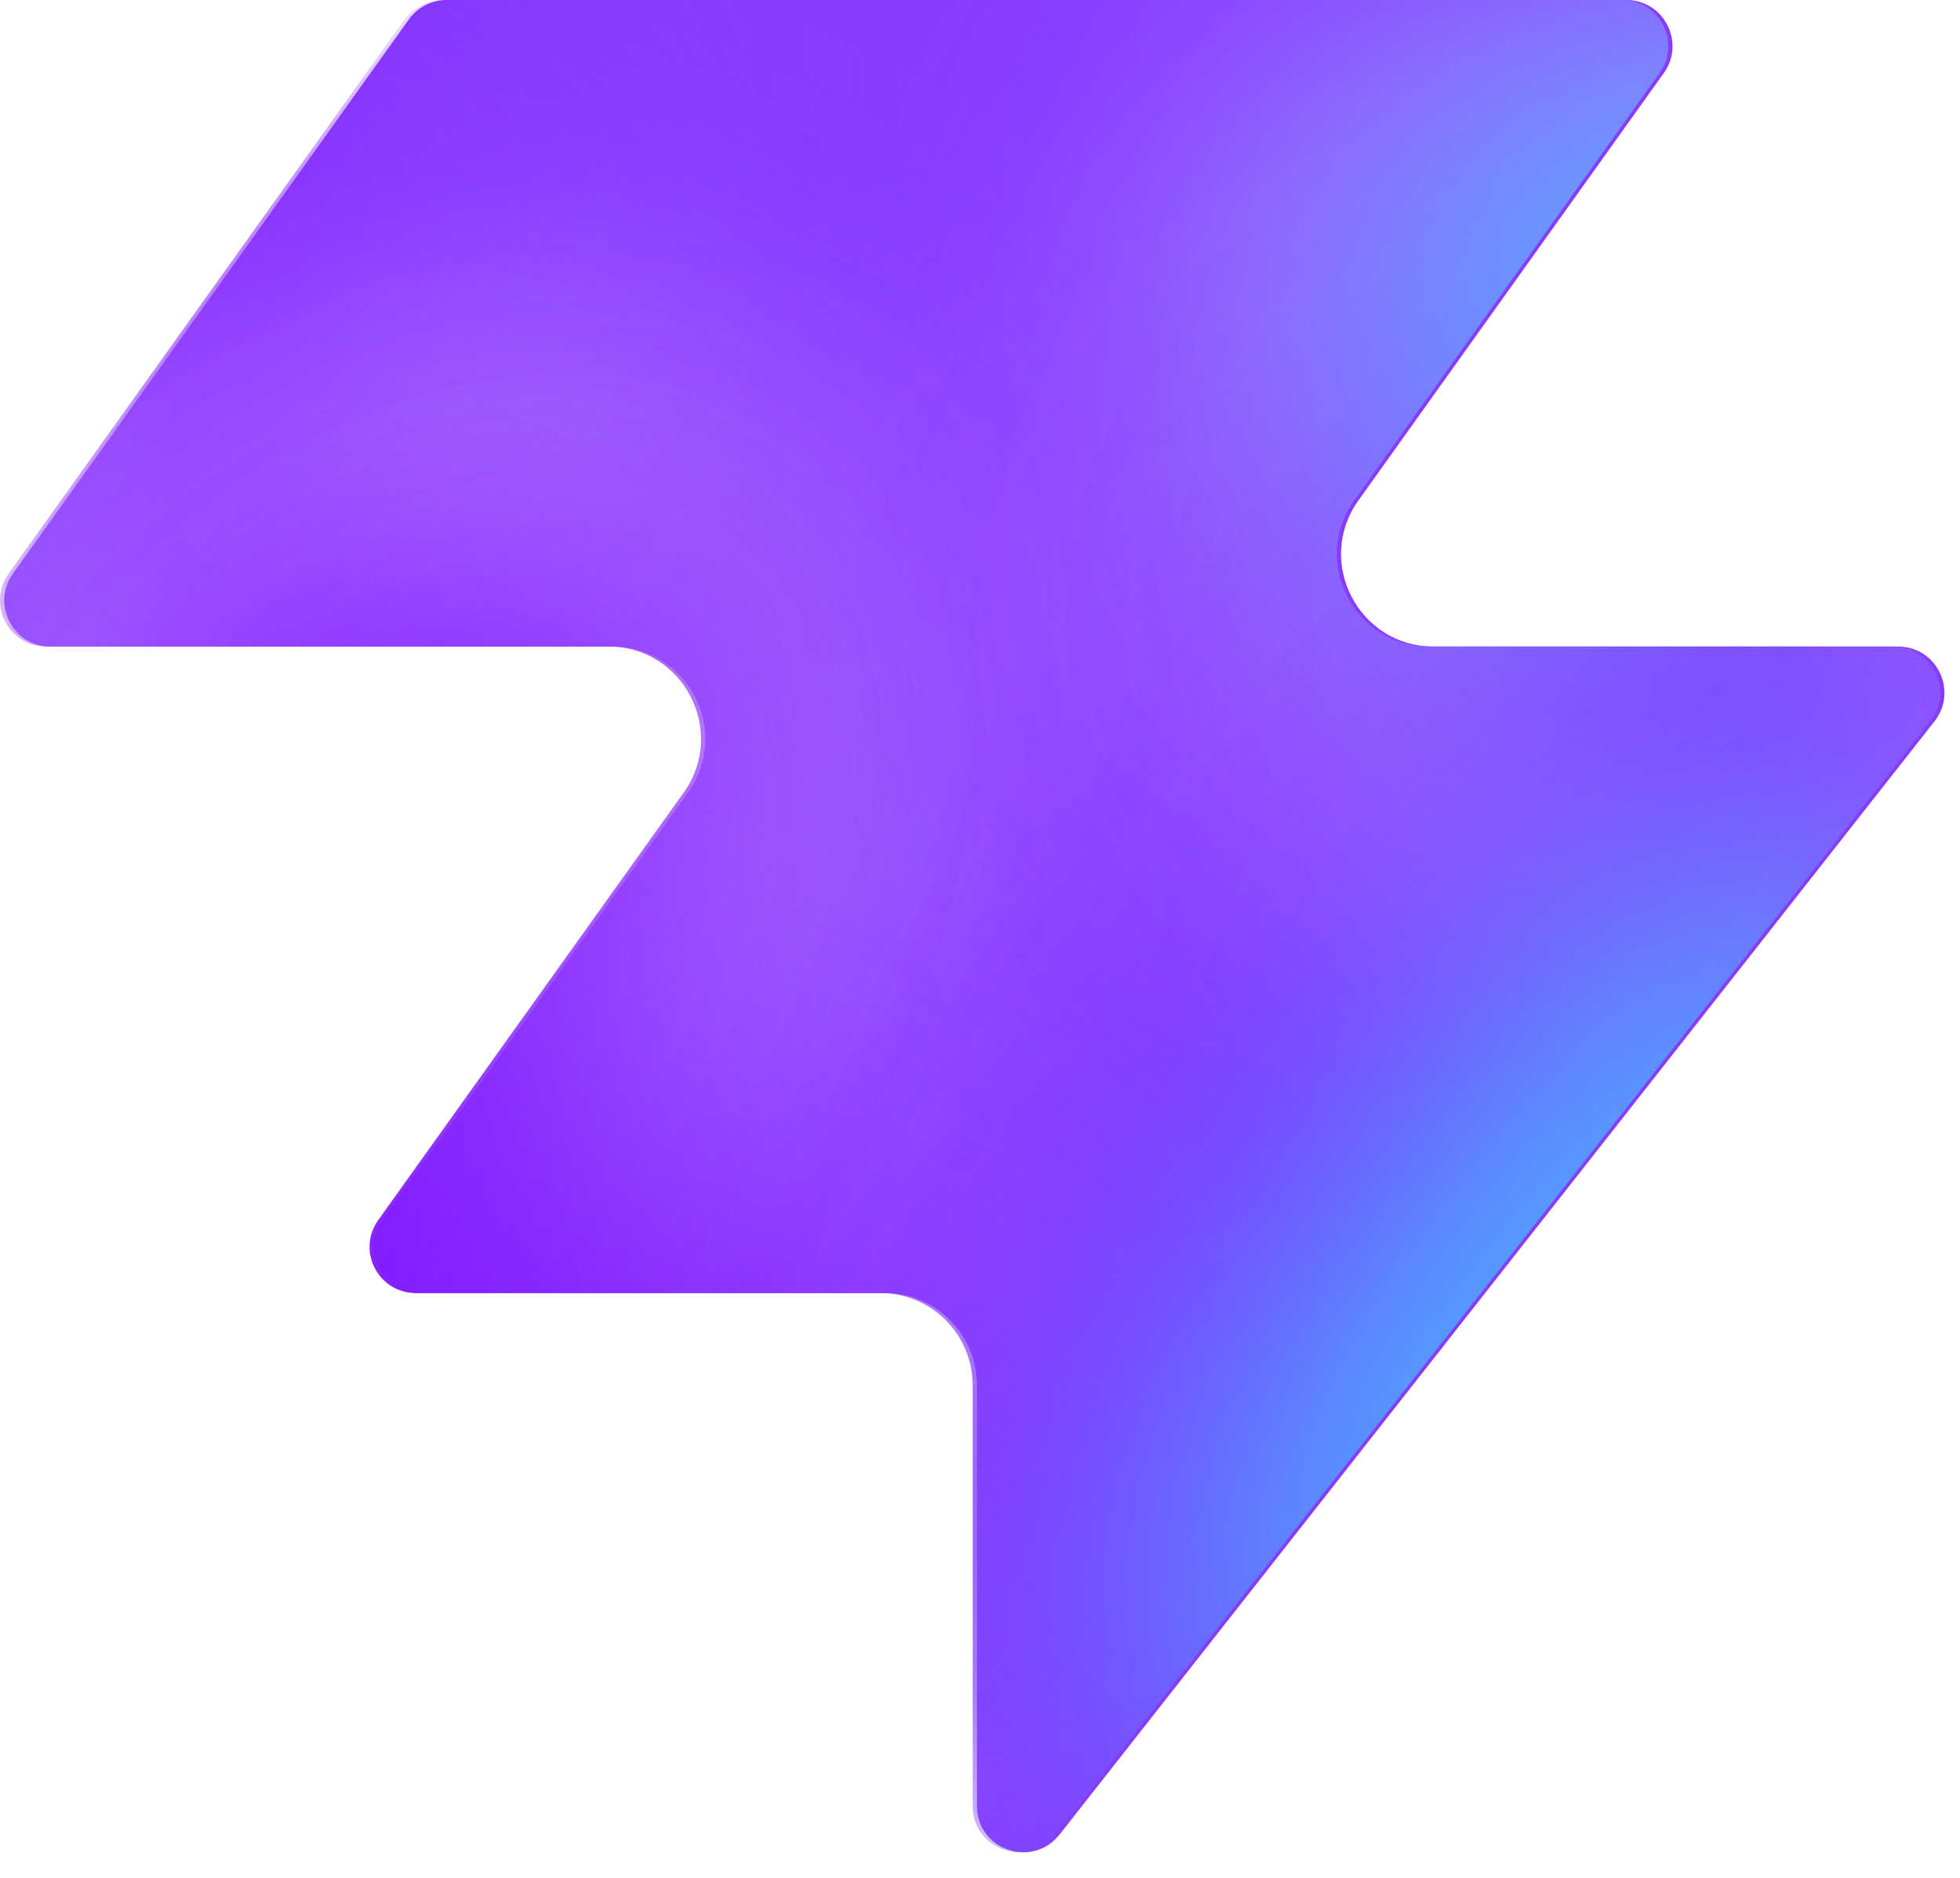
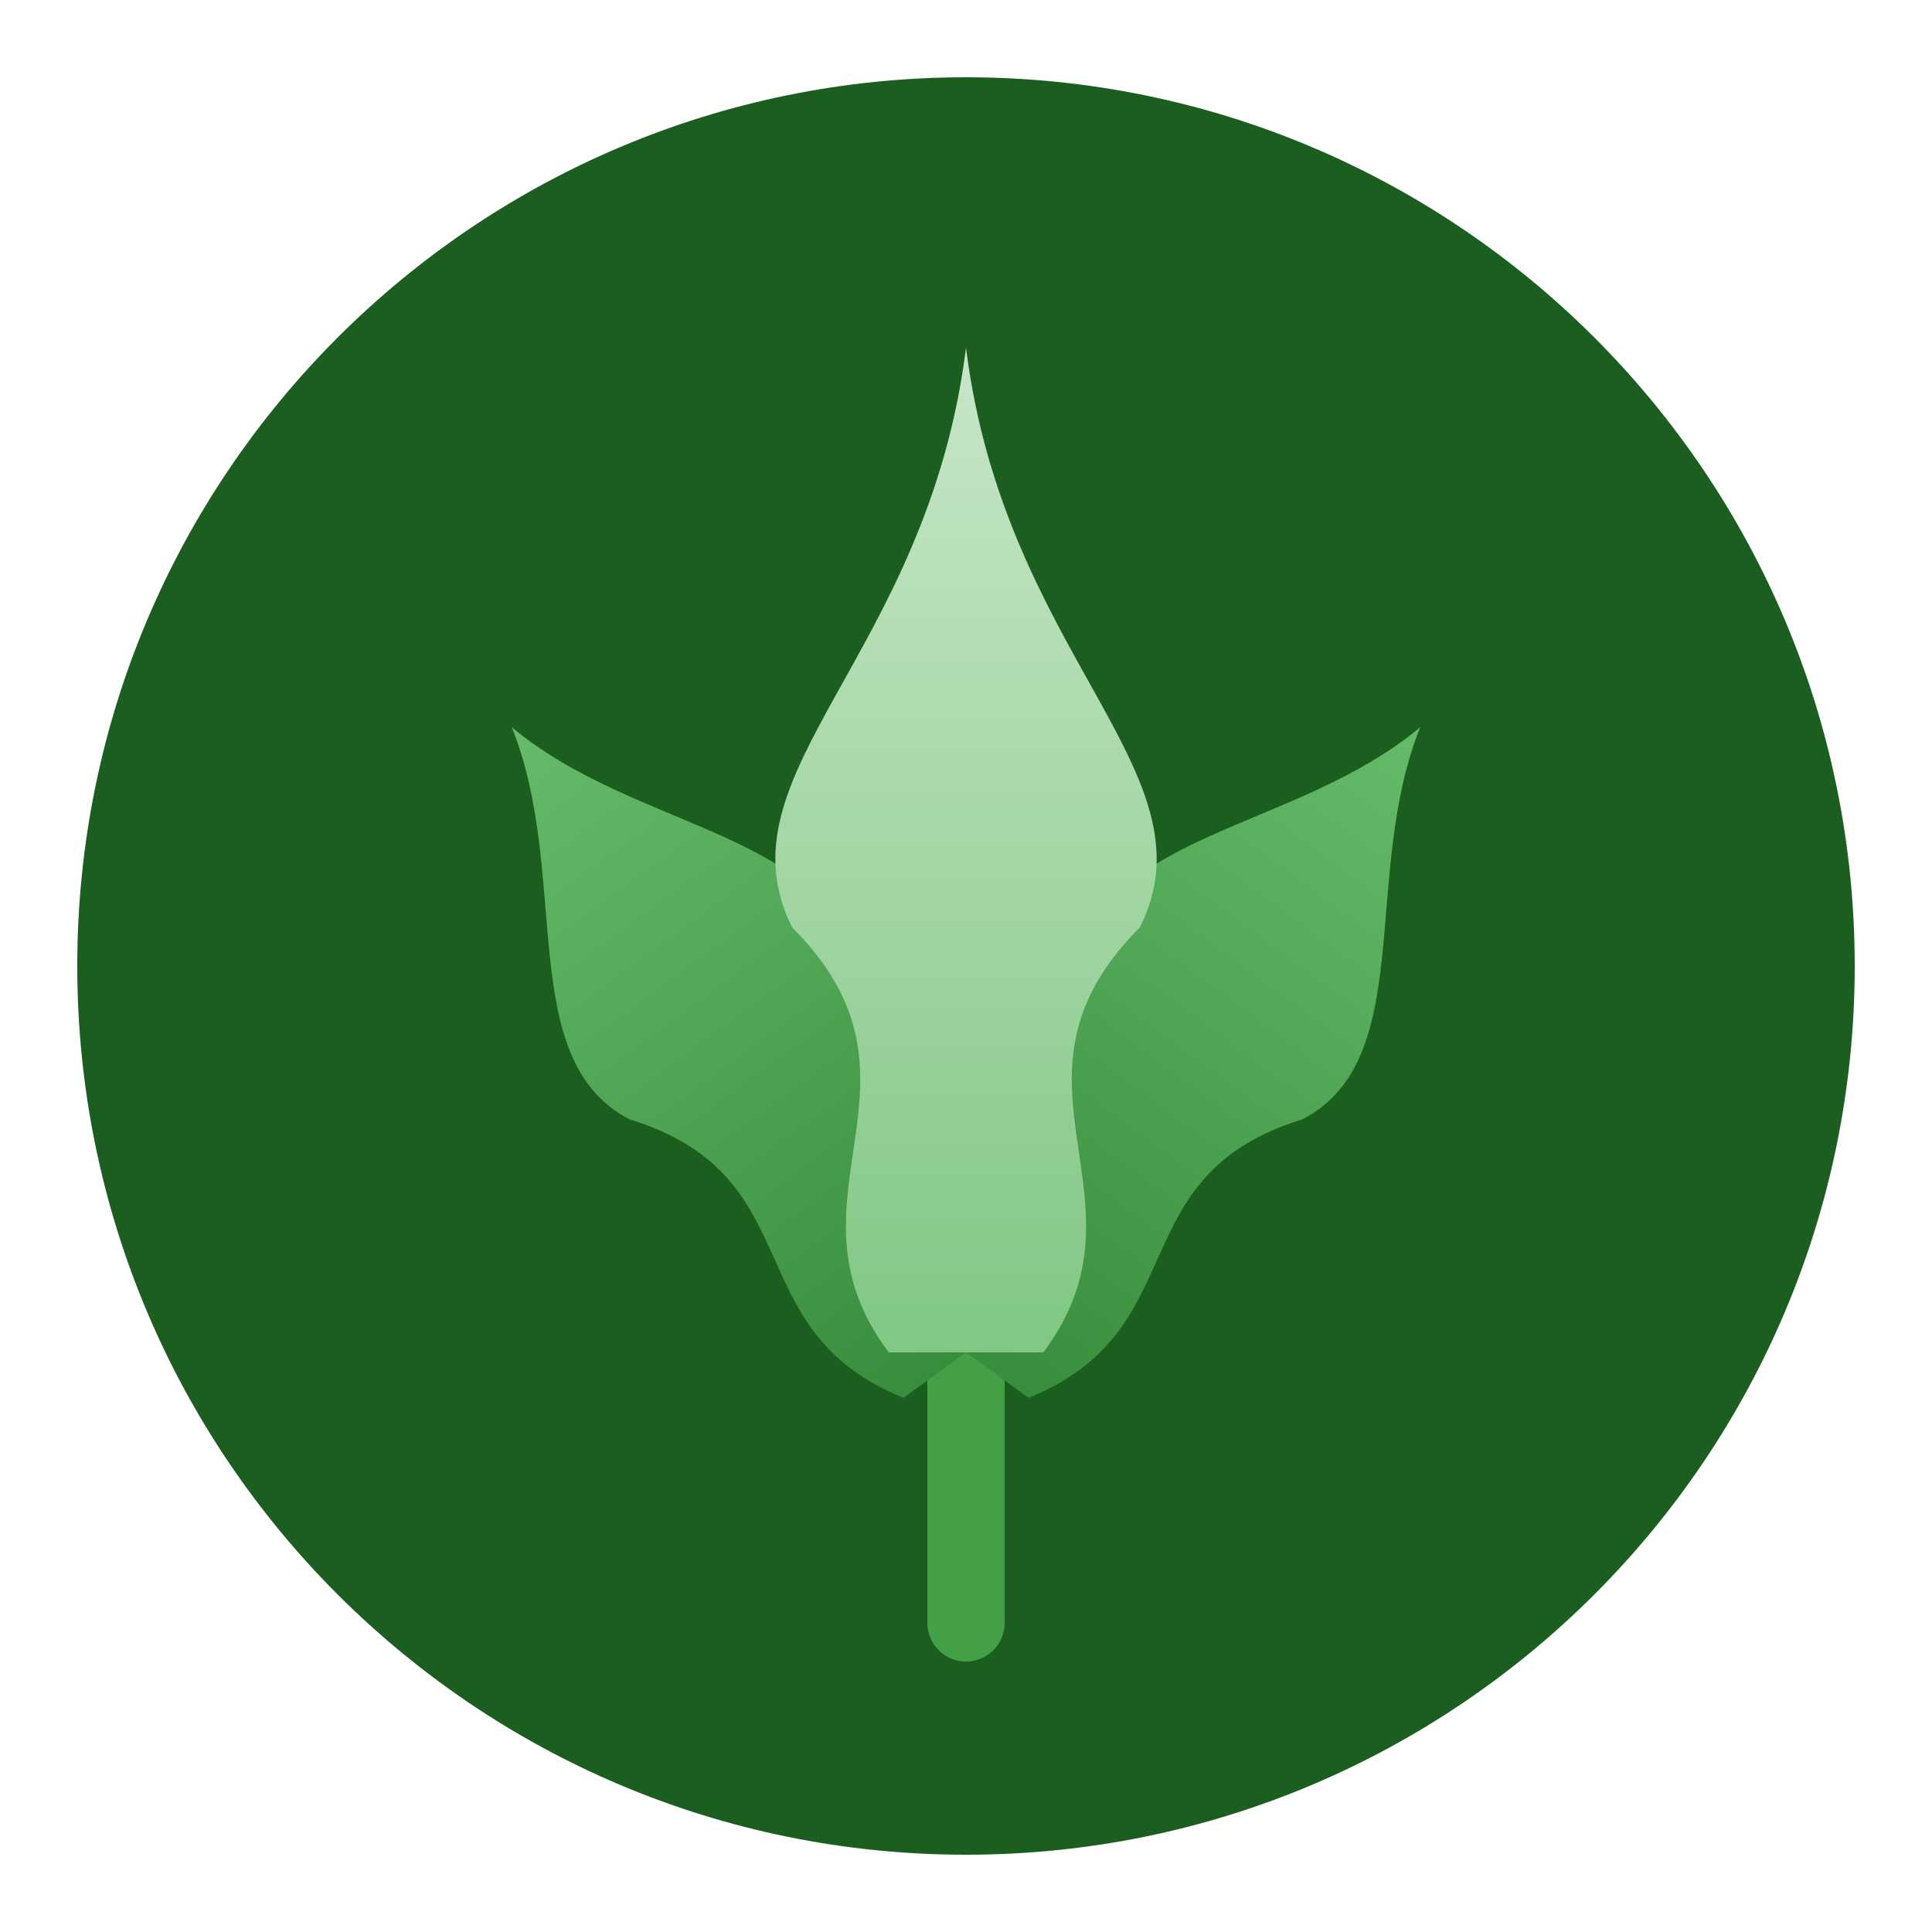
- <svg xmlns="http://www.w3.org/2000/svg" width="48" height="46" fill="none" viewBox="0 0 48 46">
-   <path fill="#863bff" d="M25.946 44.938c-.664.845-2.021.375-2.021-.698V33.937a2.26 2.26 0 0 0-2.262-2.262H10.287c-.92 0-1.456-1.04-.92-1.788l7.48-10.471c1.07-1.497 0-3.578-1.842-3.578H1.237c-.92 0-1.456-1.04-.92-1.788L10.013.474c.214-.297.556-.474.92-.474h28.894c.92 0 1.456 1.04.92 1.788l-7.48 10.471c-1.07 1.498 0 3.579 1.842 3.579h11.377c.943 0 1.473 1.088.89 1.83L25.947 44.94z" style="fill:#863bff;fill:color(display-p3 .525 .23 1);fill-opacity:1" />
-   <mask id="a" width="48" height="46" x="0" y="0" maskUnits="userSpaceOnUse" style="mask-type:alpha">
-     <path fill="#000" d="M25.842 44.938c-.664.844-2.021.375-2.021-.698V33.937a2.26 2.26 0 0 0-2.262-2.262H10.183c-.92 0-1.456-1.04-.92-1.788l7.48-10.471c1.07-1.498 0-3.579-1.842-3.579H1.133c-.92 0-1.456-1.04-.92-1.787L9.91.473c.214-.297.556-.474.92-.474h28.894c.92 0 1.456 1.04.92 1.788l-7.48 10.471c-1.07 1.498 0 3.578 1.842 3.578h11.377c.943 0 1.473 1.088.89 1.832L25.843 44.94z" style="fill:#000;fill-opacity:1" />
-   </mask>
-   <g mask="url(#a)">
-     <g filter="url(#b)">
-       <ellipse cx="5.508" cy="14.704" fill="#ede6ff" rx="5.508" ry="14.704" style="fill:#ede6ff;fill:color(display-p3 .927 .903 1);fill-opacity:1" transform="matrix(.00324 1 1 -.00324 -4.47 31.516)" />
-     </g>
-     <g filter="url(#c)">
-       <ellipse cx="10.399" cy="29.851" fill="#ede6ff" rx="10.399" ry="29.851" style="fill:#ede6ff;fill:color(display-p3 .927 .903 1);fill-opacity:1" transform="matrix(.00324 1 1 -.00324 -39.328 7.883)" />
-     </g>
-     <g filter="url(#d)">
-       <ellipse cx="5.508" cy="30.487" fill="#7e14ff" rx="5.508" ry="30.487" style="fill:#7e14ff;fill:color(display-p3 .492 .077 1);fill-opacity:1" transform="rotate(89.814 -25.913 -14.639)scale(1 -1)" />
-     </g>
-     <g filter="url(#e)">
-       <ellipse cx="5.508" cy="30.599" fill="#7e14ff" rx="5.508" ry="30.599" style="fill:#7e14ff;fill:color(display-p3 .492 .077 1);fill-opacity:1" transform="rotate(89.814 -32.644 -3.334)scale(1 -1)" />
-     </g>
-     <g filter="url(#f)">
-       <ellipse cx="5.508" cy="30.599" fill="#7e14ff" rx="5.508" ry="30.599" style="fill:#7e14ff;fill:color(display-p3 .492 .077 1);fill-opacity:1" transform="matrix(.00324 1 1 -.00324 -34.34 30.47)" />
-     </g>
-     <g filter="url(#g)">
-       <ellipse cx="14.072" cy="22.078" fill="#ede6ff" rx="14.072" ry="22.078" style="fill:#ede6ff;fill:color(display-p3 .927 .903 1);fill-opacity:1" transform="rotate(93.35 24.506 48.493)scale(-1 1)" />
-     </g>
-     <g filter="url(#h)">
-       <ellipse cx="3.47" cy="21.501" fill="#7e14ff" rx="3.47" ry="21.501" style="fill:#7e14ff;fill:color(display-p3 .492 .077 1);fill-opacity:1" transform="rotate(89.009 28.708 47.59)scale(-1 1)" />
-     </g>
-     <g filter="url(#i)">
-       <ellipse cx="3.47" cy="21.501" fill="#7e14ff" rx="3.47" ry="21.501" style="fill:#7e14ff;fill:color(display-p3 .492 .077 1);fill-opacity:1" transform="rotate(89.009 28.708 47.59)scale(-1 1)" />
-     </g>
-     <g filter="url(#j)">
-       <ellipse cx=".387" cy="8.972" fill="#7e14ff" rx="4.407" ry="29.108" style="fill:#7e14ff;fill:color(display-p3 .492 .077 1);fill-opacity:1" transform="rotate(39.51 .387 8.972)" />
-     </g>
-     <g filter="url(#k)">
-       <ellipse cx="47.523" cy="-6.092" fill="#7e14ff" rx="4.407" ry="29.108" style="fill:#7e14ff;fill:color(display-p3 .492 .077 1);fill-opacity:1" transform="rotate(37.892 47.523 -6.092)" />
-     </g>
-     <g filter="url(#l)">
-       <ellipse cx="41.412" cy="6.333" fill="#47bfff" rx="5.971" ry="9.665" style="fill:#47bfff;fill:color(display-p3 .28 .748 1);fill-opacity:1" transform="rotate(37.892 41.412 6.333)" />
-     </g>
-     <g filter="url(#m)">
-       <ellipse cx="-1.879" cy="38.332" fill="#7e14ff" rx="4.407" ry="29.108" style="fill:#7e14ff;fill:color(display-p3 .492 .077 1);fill-opacity:1" transform="rotate(37.892 -1.88 38.332)" />
-     </g>
-     <g filter="url(#n)">
-       <ellipse cx="-1.879" cy="38.332" fill="#7e14ff" rx="4.407" ry="29.108" style="fill:#7e14ff;fill:color(display-p3 .492 .077 1);fill-opacity:1" transform="rotate(37.892 -1.88 38.332)" />
-     </g>
-     <g filter="url(#o)">
-       <ellipse cx="35.651" cy="29.907" fill="#7e14ff" rx="4.407" ry="29.108" style="fill:#7e14ff;fill:color(display-p3 .492 .077 1);fill-opacity:1" transform="rotate(37.892 35.651 29.907)" />
-     </g>
-     <g filter="url(#p)">
-       <ellipse cx="38.418" cy="32.4" fill="#47bfff" rx="5.971" ry="15.297" style="fill:#47bfff;fill:color(display-p3 .28 .748 1);fill-opacity:1" transform="rotate(37.892 38.418 32.4)" />
-     </g>
+ <svg xmlns="http://www.w3.org/2000/svg" viewBox="0 0 100 100">
+   <defs>
+     <linearGradient id="side-petal" x1="0%" y1="0%" x2="0%" y2="100%">
+       <stop offset="0%" stop-color="#66BB6A" />
+       <stop offset="100%" stop-color="#388E3C" />
+     </linearGradient>
+     <linearGradient id="center-petal" x1="0%" y1="0%" x2="0%" y2="100%">
+       <stop offset="0%" stop-color="#C8E6C9" />
+       <stop offset="100%" stop-color="#81C784" />
+     </linearGradient>
+   </defs>
+   <circle cx="50" cy="50" r="46" fill="#1B5E20" />
+   <g transform="translate(50 50)">
+     <path d="M0 20 L0 34" stroke="#43A047" stroke-width="4" stroke-linecap="round" />
+     <path d="M4 20 C9 12 1 8 7 0 C10 -6 2 -12 0 -20 C-2 -12 -10 -6 -7 0 C-1 8 -9 12 -4 20 Z" fill="url(#side-petal)" transform="rotate(-36 0 20)" />
+     <path d="M4 20 C9 12 1 8 7 0 C10 -6 2 -12 0 -20 C-2 -12 -10 -6 -7 0 C-1 8 -9 12 -4 20 Z" fill="url(#side-petal)" transform="rotate(36 0 20)" />
+     <path d="M4 20 C10 12 1 6 9 -2 C13 -10 2 -16 0 -32 C-2 -16 -13 -10 -9 -2 C-1 6 -10 12 -4 20 Z" fill="url(#center-petal)" />
  </g>
-   <defs>
-     <filter id="b" width="60.045" height="41.654" x="-19.77" y="16.149" color-interpolation-filters="sRGB" filterUnits="userSpaceOnUse">
-       <feFlood flood-opacity="0" result="BackgroundImageFix" />
-       <feBlend in="SourceGraphic" in2="BackgroundImageFix" result="shape" />
-       <feGaussianBlur result="effect1_foregroundBlur_2002_17158" stdDeviation="7.659" />
-     </filter>
-     <filter id="c" width="90.34" height="51.437" x="-54.613" y="-7.533" color-interpolation-filters="sRGB" filterUnits="userSpaceOnUse">
-       <feFlood flood-opacity="0" result="BackgroundImageFix" />
-       <feBlend in="SourceGraphic" in2="BackgroundImageFix" result="shape" />
-       <feGaussianBlur result="effect1_foregroundBlur_2002_17158" stdDeviation="7.659" />
-     </filter>
-     <filter id="d" width="79.355" height="29.4" x="-49.64" y="2.03" color-interpolation-filters="sRGB" filterUnits="userSpaceOnUse">
-       <feFlood flood-opacity="0" result="BackgroundImageFix" />
-       <feBlend in="SourceGraphic" in2="BackgroundImageFix" result="shape" />
-       <feGaussianBlur result="effect1_foregroundBlur_2002_17158" stdDeviation="4.596" />
-     </filter>
-     <filter id="e" width="79.579" height="29.4" x="-45.045" y="20.029" color-interpolation-filters="sRGB" filterUnits="userSpaceOnUse">
-       <feFlood flood-opacity="0" result="BackgroundImageFix" />
-       <feBlend in="SourceGraphic" in2="BackgroundImageFix" result="shape" />
-       <feGaussianBlur result="effect1_foregroundBlur_2002_17158" stdDeviation="4.596" />
-     </filter>
-     <filter id="f" width="79.579" height="29.4" x="-43.513" y="21.178" color-interpolation-filters="sRGB" filterUnits="userSpaceOnUse">
-       <feFlood flood-opacity="0" result="BackgroundImageFix" />
-       <feBlend in="SourceGraphic" in2="BackgroundImageFix" result="shape" />
-       <feGaussianBlur result="effect1_foregroundBlur_2002_17158" stdDeviation="4.596" />
-     </filter>
-     <filter id="g" width="74.749" height="58.852" x="15.756" y="-17.901" color-interpolation-filters="sRGB" filterUnits="userSpaceOnUse">
-       <feFlood flood-opacity="0" result="BackgroundImageFix" />
-       <feBlend in="SourceGraphic" in2="BackgroundImageFix" result="shape" />
-       <feGaussianBlur result="effect1_foregroundBlur_2002_17158" stdDeviation="7.659" />
-     </filter>
-     <filter id="h" width="61.377" height="25.362" x="23.548" y="2.284" color-interpolation-filters="sRGB" filterUnits="userSpaceOnUse">
-       <feFlood flood-opacity="0" result="BackgroundImageFix" />
-       <feBlend in="SourceGraphic" in2="BackgroundImageFix" result="shape" />
-       <feGaussianBlur result="effect1_foregroundBlur_2002_17158" stdDeviation="4.596" />
-     </filter>
-     <filter id="i" width="61.377" height="25.362" x="23.548" y="2.284" color-interpolation-filters="sRGB" filterUnits="userSpaceOnUse">
-       <feFlood flood-opacity="0" result="BackgroundImageFix" />
-       <feBlend in="SourceGraphic" in2="BackgroundImageFix" result="shape" />
-       <feGaussianBlur result="effect1_foregroundBlur_2002_17158" stdDeviation="4.596" />
-     </filter>
-     <filter id="j" width="56.045" height="63.649" x="-27.636" y="-22.853" color-interpolation-filters="sRGB" filterUnits="userSpaceOnUse">
-       <feFlood flood-opacity="0" result="BackgroundImageFix" />
-       <feBlend in="SourceGraphic" in2="BackgroundImageFix" result="shape" />
-       <feGaussianBlur result="effect1_foregroundBlur_2002_17158" stdDeviation="4.596" />
-     </filter>
-     <filter id="k" width="54.814" height="64.646" x="20.116" y="-38.415" color-interpolation-filters="sRGB" filterUnits="userSpaceOnUse">
-       <feFlood flood-opacity="0" result="BackgroundImageFix" />
-       <feBlend in="SourceGraphic" in2="BackgroundImageFix" result="shape" />
-       <feGaussianBlur result="effect1_foregroundBlur_2002_17158" stdDeviation="4.596" />
-     </filter>
-     <filter id="l" width="33.541" height="35.313" x="24.641" y="-11.323" color-interpolation-filters="sRGB" filterUnits="userSpaceOnUse">
-       <feFlood flood-opacity="0" result="BackgroundImageFix" />
-       <feBlend in="SourceGraphic" in2="BackgroundImageFix" result="shape" />
-       <feGaussianBlur result="effect1_foregroundBlur_2002_17158" stdDeviation="4.596" />
-     </filter>
-     <filter id="m" width="54.814" height="64.646" x="-29.286" y="6.009" color-interpolation-filters="sRGB" filterUnits="userSpaceOnUse">
-       <feFlood flood-opacity="0" result="BackgroundImageFix" />
-       <feBlend in="SourceGraphic" in2="BackgroundImageFix" result="shape" />
-       <feGaussianBlur result="effect1_foregroundBlur_2002_17158" stdDeviation="4.596" />
-     </filter>
-     <filter id="n" width="54.814" height="64.646" x="-29.286" y="6.009" color-interpolation-filters="sRGB" filterUnits="userSpaceOnUse">
-       <feFlood flood-opacity="0" result="BackgroundImageFix" />
-       <feBlend in="SourceGraphic" in2="BackgroundImageFix" result="shape" />
-       <feGaussianBlur result="effect1_foregroundBlur_2002_17158" stdDeviation="4.596" />
-     </filter>
-     <filter id="o" width="54.814" height="64.646" x="8.244" y="-2.416" color-interpolation-filters="sRGB" filterUnits="userSpaceOnUse">
-       <feFlood flood-opacity="0" result="BackgroundImageFix" />
-       <feBlend in="SourceGraphic" in2="BackgroundImageFix" result="shape" />
-       <feGaussianBlur result="effect1_foregroundBlur_2002_17158" stdDeviation="4.596" />
-     </filter>
-     <filter id="p" width="39.409" height="43.623" x="18.713" y="10.588" color-interpolation-filters="sRGB" filterUnits="userSpaceOnUse">
-       <feFlood flood-opacity="0" result="BackgroundImageFix" />
-       <feBlend in="SourceGraphic" in2="BackgroundImageFix" result="shape" />
-       <feGaussianBlur result="effect1_foregroundBlur_2002_17158" stdDeviation="4.596" />
-     </filter>
-   </defs>
</svg>
